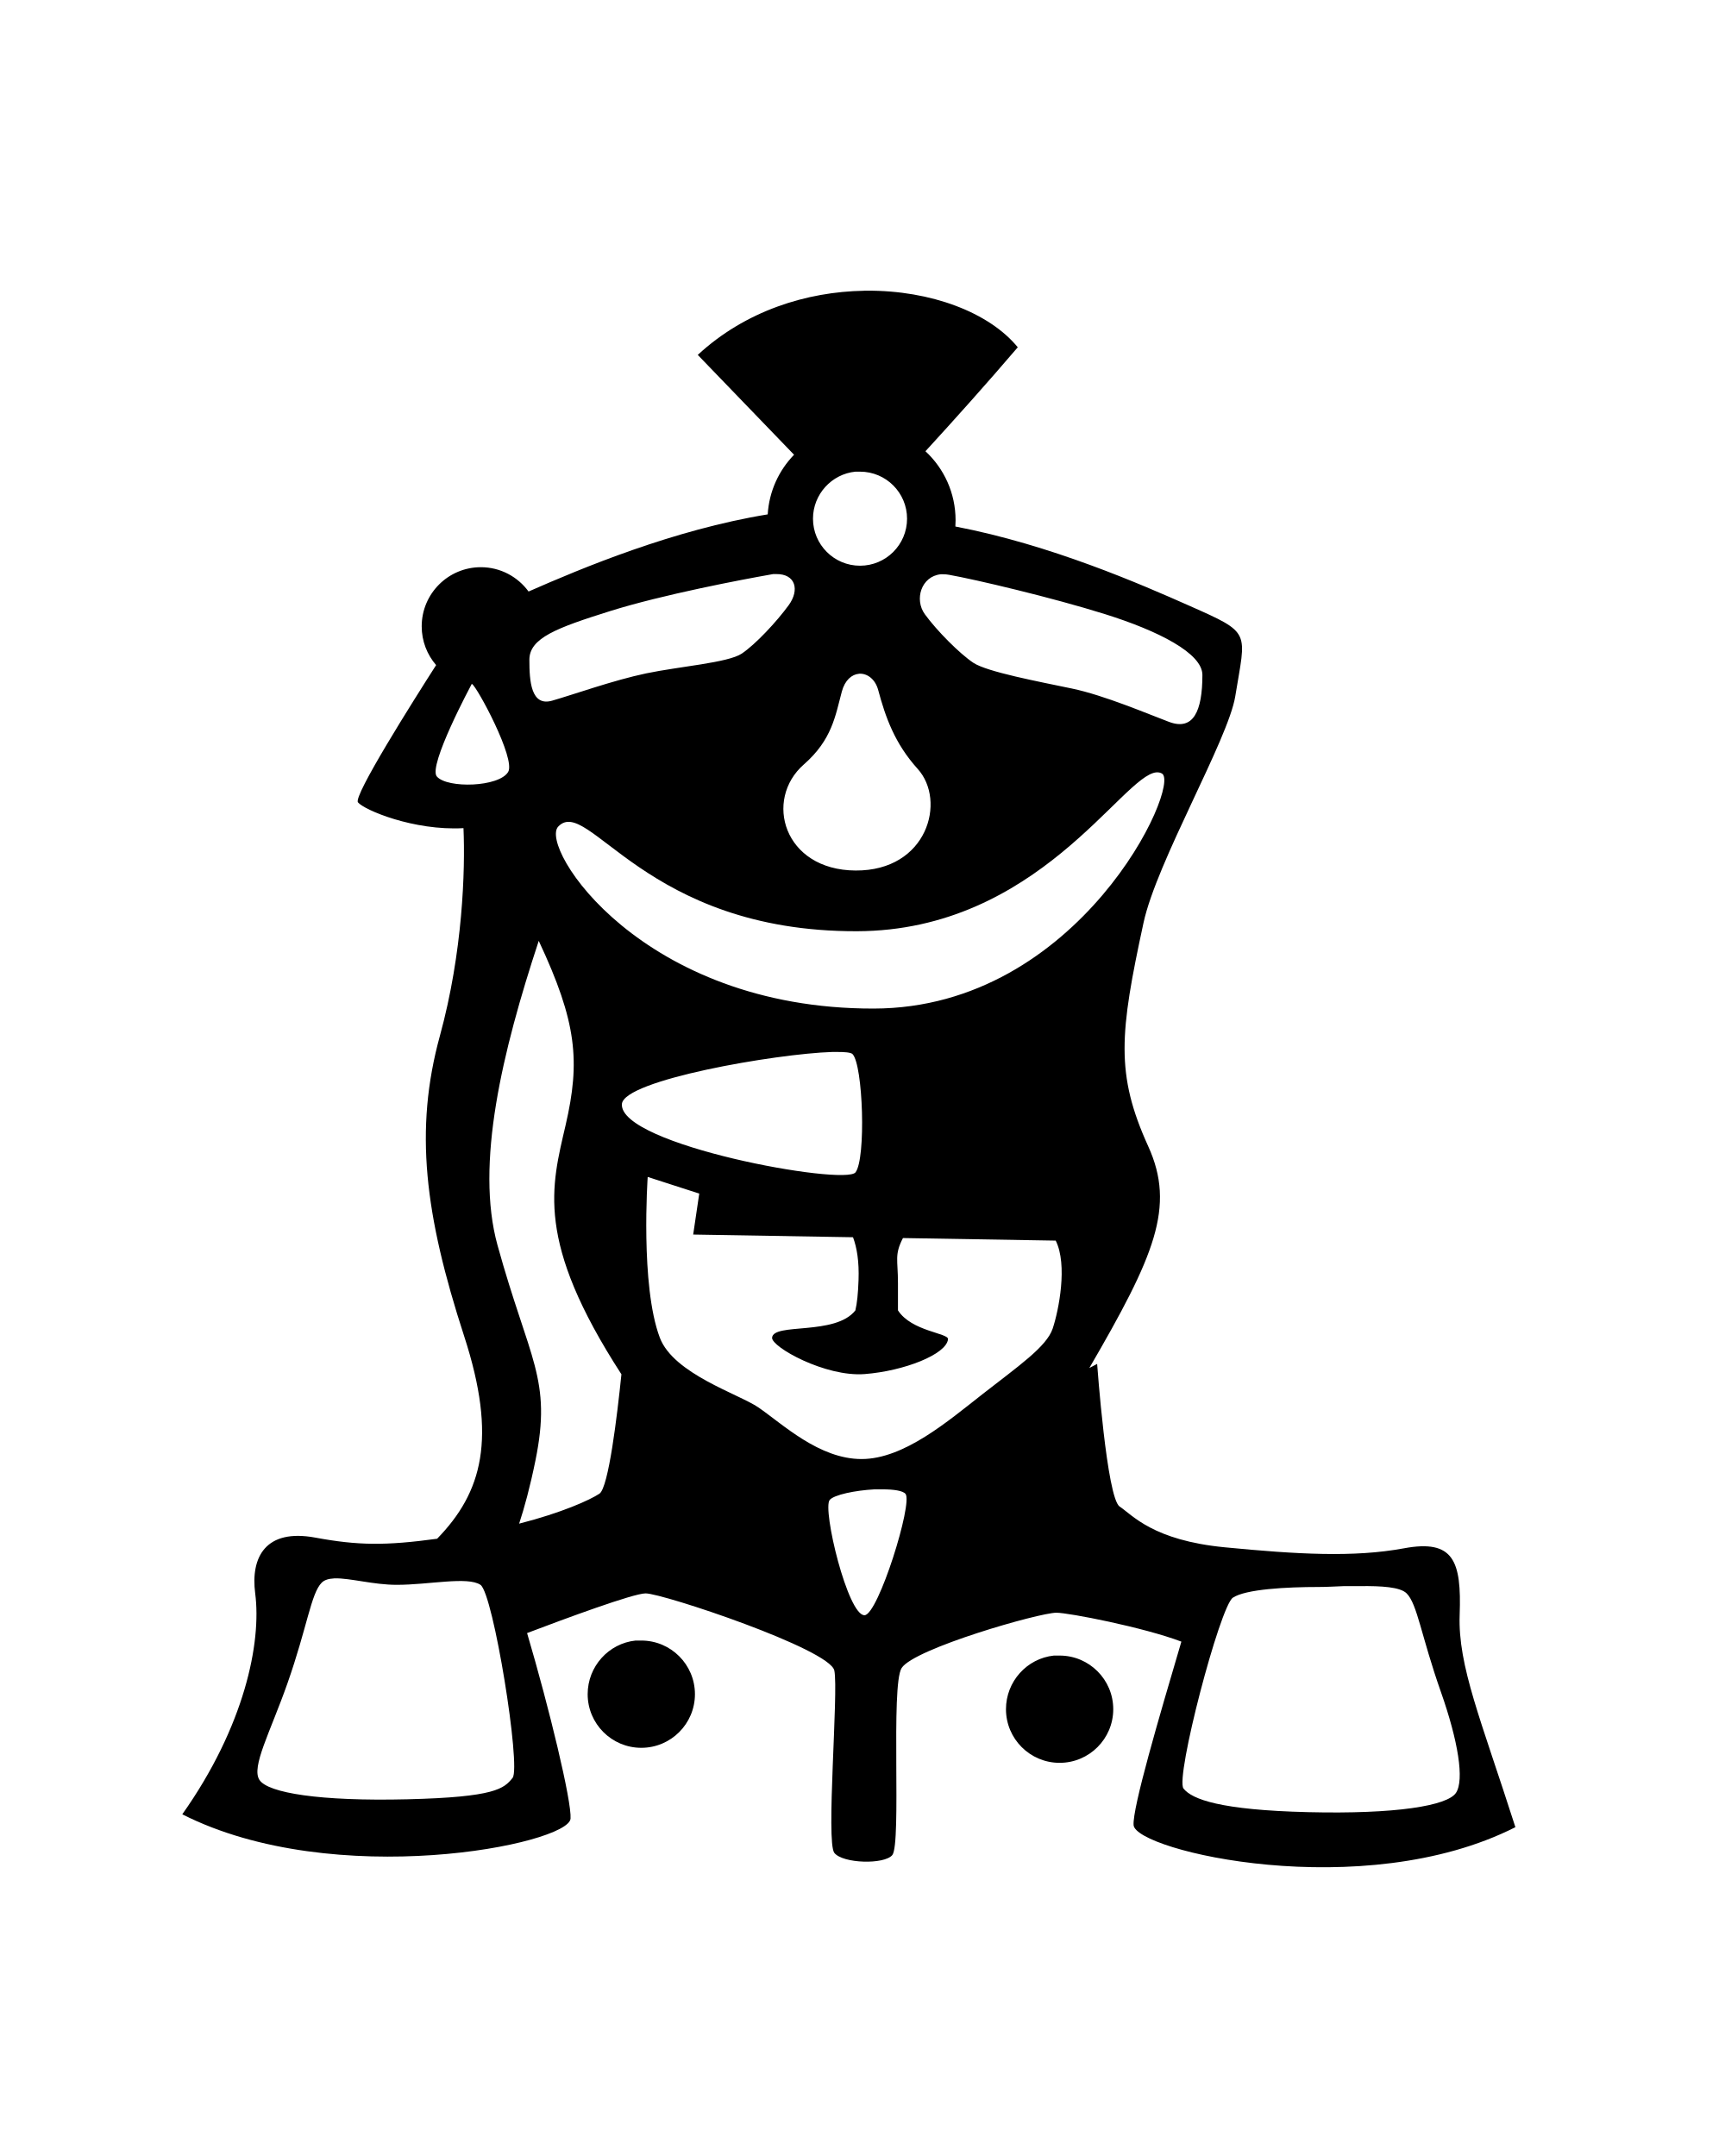
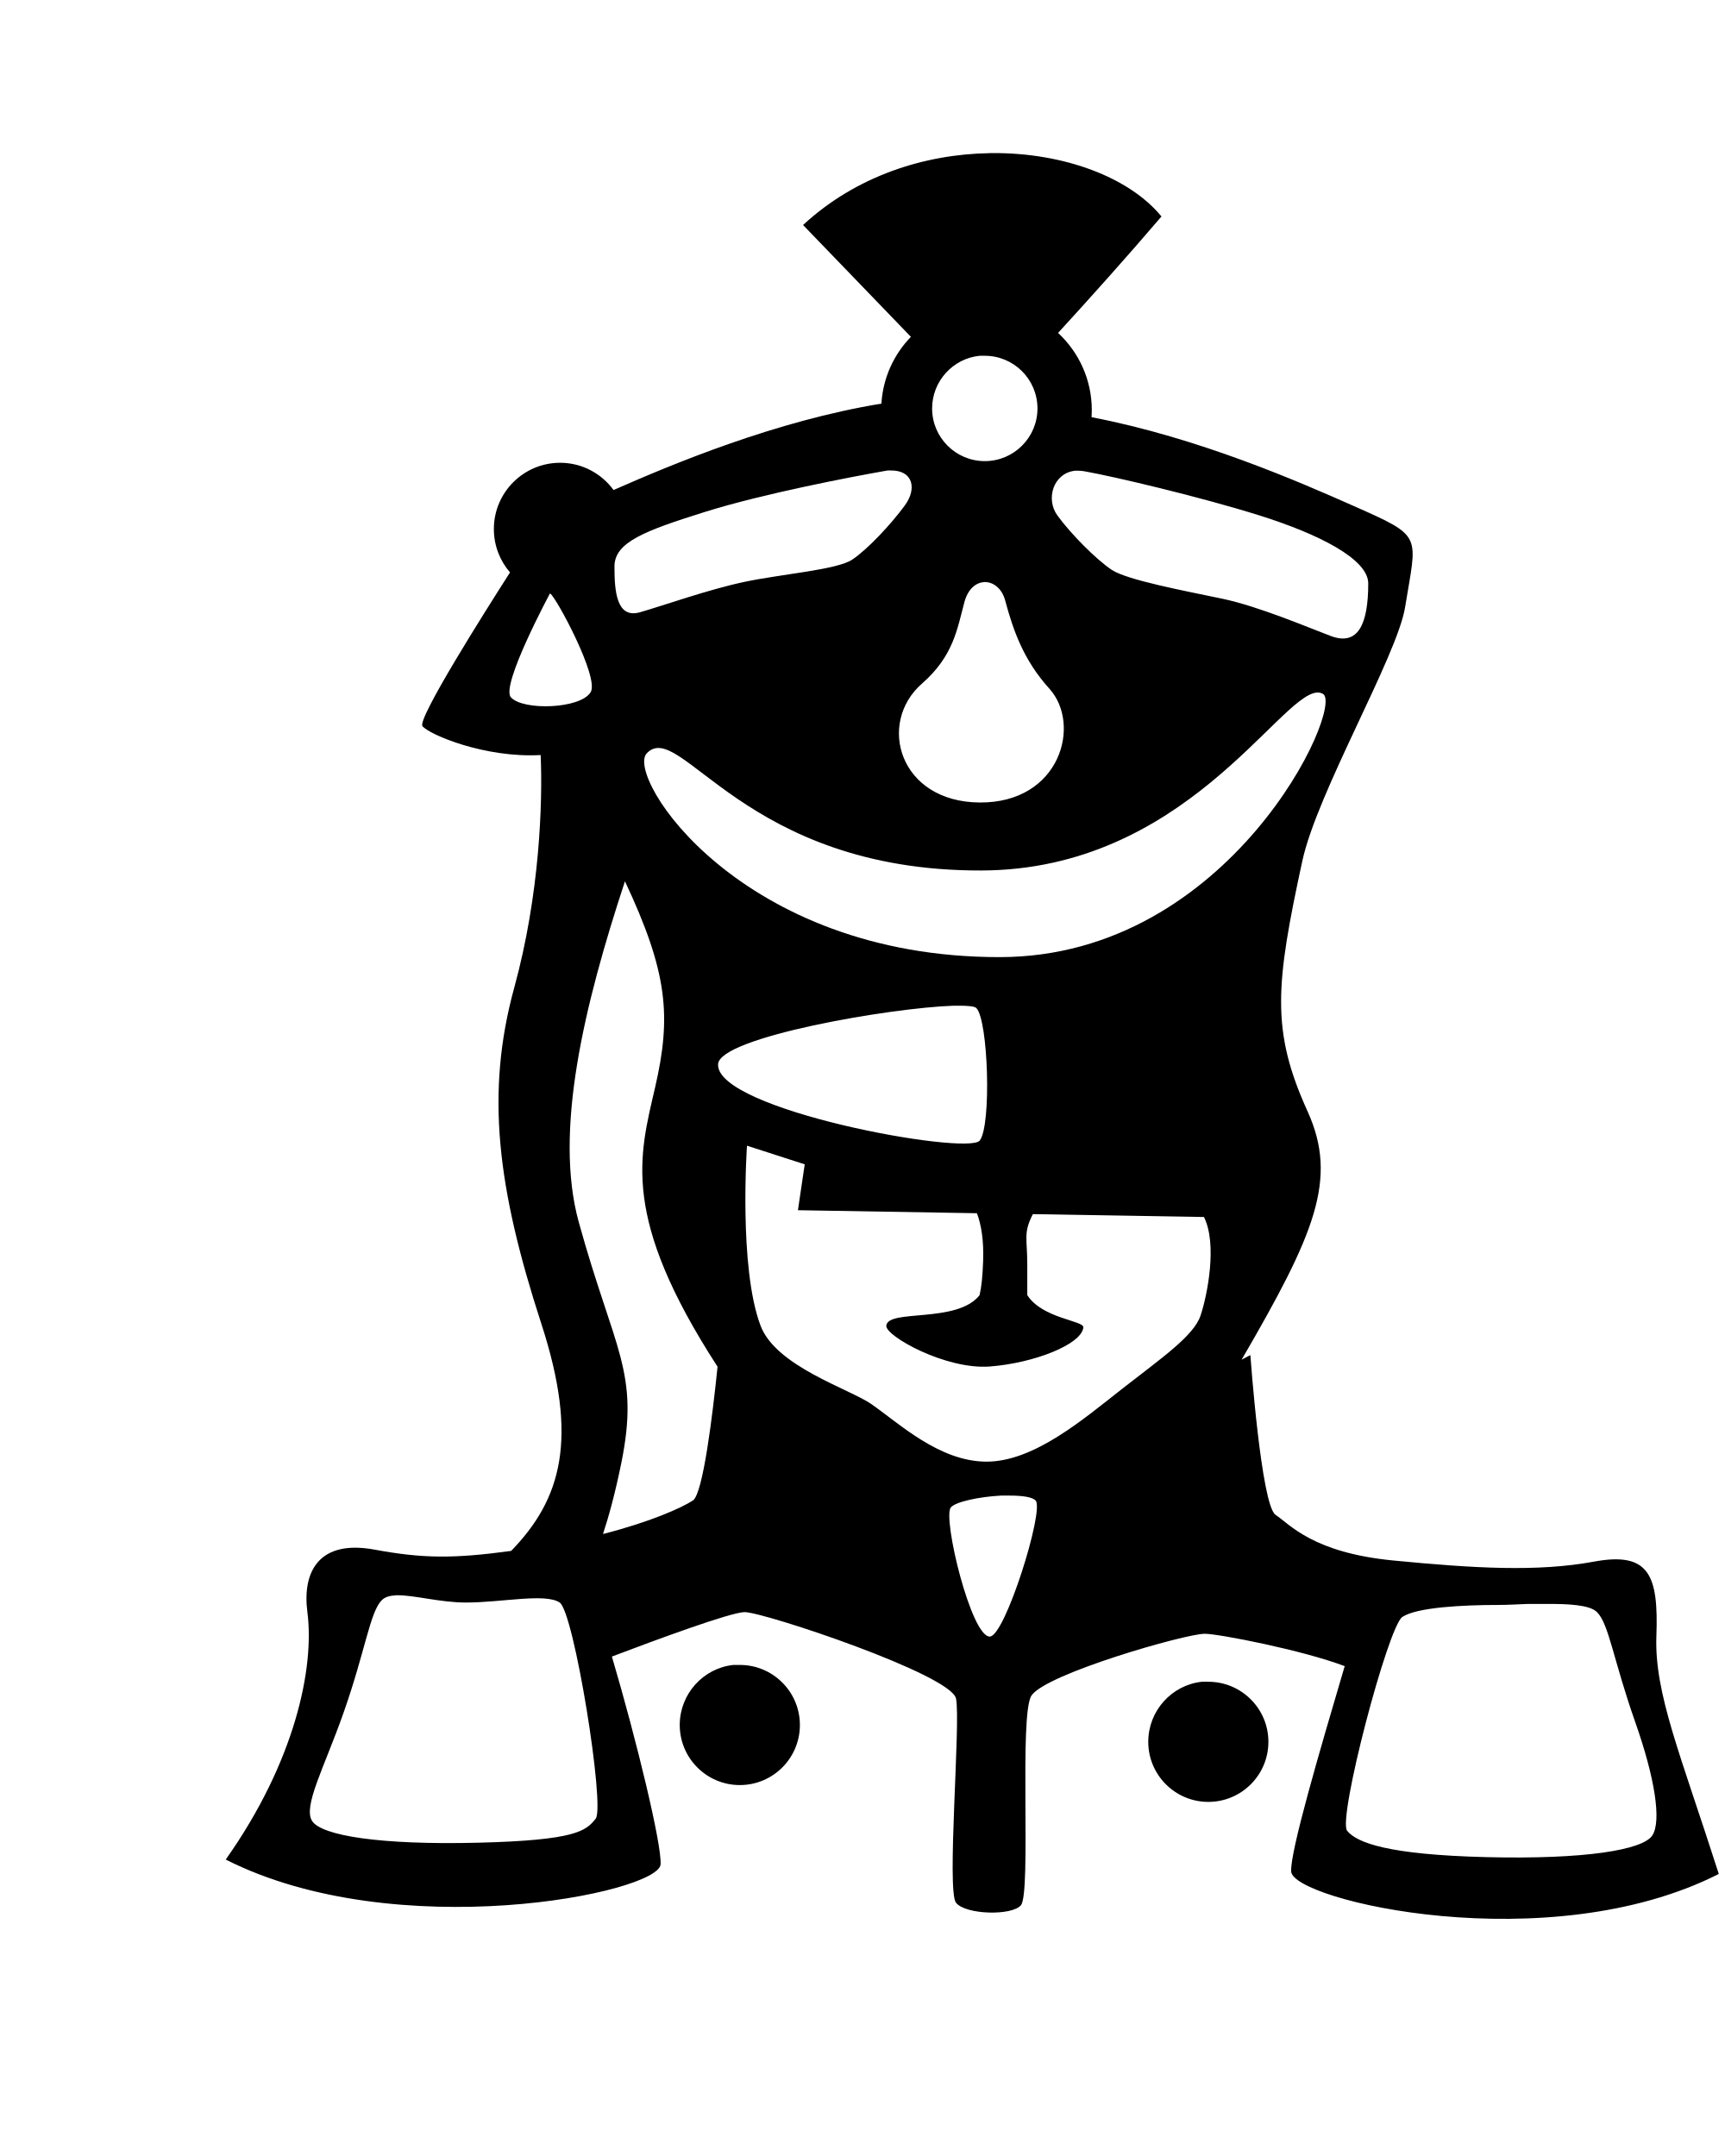
<svg xmlns="http://www.w3.org/2000/svg" viewBox="0 0 800 1000">
-   <g fill="currentColor">
-     <path style="opacity:1;fill:#000000;fill-opacity:1;fill-rule:evenodd;stroke:none;stroke-width:1px;stroke-linecap:butt;stroke-linejoin:miter;stroke-opacity:1" d="M 400.758,134.828 C 400.758,134.835 400.758,134.858 400.758,134.859 C 400.755,134.859 400.73,134.86 400.727,134.859 C 400.72,134.859 400.698,134.859 400.695,134.859 C 374.115,135.306 345.694,144.165 323.602,164.609 L 368.258,210.922 C 361.221,218.171 356.697,227.85 356.039,238.578 C 312.241,245.747 269.901,263.468 245.133,274.359 C 240.141,267.536 232.104,263.078 223.008,263.078 C 207.864,263.078 195.57,275.372 195.57,290.516 C 195.57,297.38 198.089,303.669 202.258,308.484 C 191.783,324.846 163.715,369.275 166.008,372.141 C 168.809,375.642 191.834,385.412 214.945,384.109 C 215.802,403.488 214.637,441.689 204.008,480.453 C 192.049,524.067 196.968,563.458 215.258,619.734 C 230.714,667.291 223.564,692.252 202.727,713.703 C 178.793,716.966 166.021,716.843 146.195,713.172 C 123.171,708.908 116.16,722.248 118.352,739.047 C 121.336,761.928 113.389,800.728 84.539,841.516 C 155.172,877.329 263.748,855.465 264.602,843.516 C 265.17,835.56 254.794,792.513 244.445,757.453 C 261.992,750.792 293.714,739.047 299.414,739.047 C 307.373,739.047 384.956,764.911 386.945,774.859 C 388.935,784.808 382.966,854.448 386.945,859.422 C 390.925,864.396 410.12,864.889 413.82,860.422 C 418.15,855.195 412.978,781.65 418.164,773.641 C 423.993,764.639 481.955,748.016 489.914,748.016 C 495.614,748.016 530.336,754.76 547.883,761.422 C 537.534,796.482 525.158,838.56 525.727,846.516 C 526.58,858.465 632.156,883.298 702.789,847.484 C 686.872,797.743 676.088,772.732 676.945,748.984 C 677.852,723.893 674.126,713.877 651.102,718.141 C 627.82,722.452 601.585,720.925 568.008,717.672 C 534.68,714.443 525.227,702.745 519.258,698.766 C 513.289,694.786 508.82,632.609 508.82,632.609 C 508.82,632.609 505.439,634.387 505.195,634.516 C 535.383,582.573 545.285,559.799 532.508,531.672 C 517.246,498.076 519.269,479.151 530.32,428.047 C 536.478,399.571 569.645,342.99 572.883,322.922 C 577.783,292.557 580.743,293.886 551.57,280.953 C 529.221,271.045 487.396,252.704 443.07,244.203 C 443.134,243.237 443.164,242.279 443.164,241.297 C 443.164,228.664 437.788,217.264 429.195,209.297 C 442.271,195.046 457.721,177.797 472.008,161.078 C 458.765,144.892 431.679,134.66 402.102,134.828 C 401.867,134.829 401.648,134.822 401.414,134.828 C 401.37,134.829 401.305,134.828 401.258,134.828 C 401.254,134.828 401.232,134.828 401.227,134.828 C 401.221,134.828 401.201,134.828 401.195,134.828 C 401.175,134.828 401.153,134.828 401.133,134.828 C 401.126,134.828 401.104,134.828 401.102,134.828 C 401.098,134.828 401.074,134.828 401.07,134.828 C 401.059,134.828 401.02,134.828 401.008,134.828 C 401.005,134.828 400.979,134.828 400.977,134.828 C 400.974,134.828 400.948,134.828 400.945,134.828 C 400.939,134.828 400.917,134.828 400.914,134.828 C 400.911,134.828 400.885,134.828 400.883,134.828 C 400.872,134.828 400.831,134.828 400.82,134.828 C 400.818,134.828 400.792,134.828 400.789,134.828 C 400.787,134.828 400.765,134.828 400.758,134.828 z M 396.727,218.766 C 396.77,218.761 396.808,218.77 396.852,218.766 C 396.857,218.765 396.878,218.766 396.883,218.766 C 396.904,218.766 396.925,218.765 396.945,218.766 C 396.951,218.765 396.971,218.766 396.977,218.766 C 396.979,218.765 397.001,218.766 397.008,218.766 C 397.029,218.766 397.05,218.765 397.07,218.766 C 397.077,218.766 397.099,218.766 397.102,218.766 C 397.104,218.765 397.126,218.766 397.133,218.766 C 397.154,218.766 397.175,218.765 397.195,218.766 C 397.202,218.766 397.224,218.766 397.227,218.766 C 397.229,218.765 397.251,218.766 397.258,218.766 C 397.278,218.766 397.3,218.765 397.32,218.766 C 397.327,218.766 397.349,218.766 397.352,218.766 C 397.354,218.765 397.376,218.766 397.383,218.766 C 397.403,218.766 397.425,218.765 397.445,218.766 C 397.452,218.766 397.474,218.766 397.477,218.766 C 397.479,218.765 397.501,218.766 397.508,218.766 C 397.528,218.766 397.55,218.765 397.57,218.766 C 397.576,218.766 397.596,218.766 397.602,218.766 C 397.692,218.761 397.792,218.77 397.883,218.766 C 398.02,218.76 398.151,218.769 398.289,218.766 C 398.476,218.761 398.663,218.766 398.852,218.766 C 410.889,218.766 420.664,228.541 420.664,240.578 C 420.664,252.616 410.889,262.391 398.852,262.391 C 386.814,262.391 377.039,252.616 377.039,240.578 C 377.039,229.273 385.705,219.86 396.727,218.766 z M 358.57,266.266 C 358.611,266.261 358.655,266.27 358.695,266.266 C 358.701,266.265 358.721,266.266 358.727,266.266 C 358.747,266.266 358.768,266.265 358.789,266.266 C 358.794,266.265 358.815,266.266 358.82,266.266 C 358.823,266.265 358.845,266.266 358.852,266.266 C 358.872,266.266 358.893,266.265 358.914,266.266 C 358.921,266.266 358.942,266.266 358.945,266.266 C 358.952,266.266 358.973,266.266 358.977,266.266 C 359.003,266.266 359.044,266.265 359.07,266.266 C 359.073,266.266 359.095,266.266 359.102,266.266 C 359.108,266.266 359.13,266.266 359.133,266.266 C 359.159,266.266 359.2,266.265 359.227,266.266 C 359.23,266.266 359.252,266.266 359.258,266.266 C 359.261,266.265 359.283,266.266 359.289,266.266 C 359.315,266.266 359.357,266.265 359.383,266.266 C 359.389,266.266 359.407,266.266 359.414,266.266 C 359.573,266.258 359.728,266.268 359.883,266.266 C 369.068,266.124 370.867,273.69 365.789,280.672 C 360.161,288.41 350.308,298.951 343.977,303.172 C 337.646,307.393 314.944,309.13 299.664,312.328 C 284.54,315.494 265.919,322.171 256.07,324.984 C 246.222,327.798 245.508,315.864 245.508,306.016 C 245.508,295.944 258.168,291.222 282.789,283.484 C 307.41,275.746 344.705,268.72 356.664,266.609 C 357.333,266.491 357.965,266.34 358.57,266.266 z M 436.289,266.359 C 436.325,266.356 436.347,266.363 436.383,266.359 C 436.387,266.359 436.41,266.359 436.414,266.359 C 436.425,266.36 436.464,266.36 436.477,266.359 C 436.481,266.359 436.504,266.359 436.508,266.359 C 436.519,266.36 436.558,266.36 436.57,266.359 C 436.598,266.357 436.637,266.359 436.664,266.359 C 436.7,266.361 436.752,266.362 436.789,266.359 C 436.864,266.355 436.932,266.363 437.008,266.359 C 437.161,266.353 437.32,266.36 437.477,266.359 C 438.323,266.353 439.23,266.445 440.164,266.609 C 452.123,268.72 487.981,277.153 512.602,284.891 C 537.222,292.629 557.633,302.975 557.633,313.047 C 557.633,329.93 553.419,339.049 542.164,334.828 C 532.574,331.232 512.257,322.525 497.133,319.359 C 481.853,316.161 457.745,311.643 451.414,307.422 C 445.083,303.201 434.542,292.629 428.914,284.891 C 423.945,278.059 427.229,267.314 436.289,266.359 z M 398.445,312.484 C 398.448,312.484 398.473,312.484 398.477,312.484 C 398.483,312.484 398.505,312.484 398.508,312.484 C 398.523,312.485 398.554,312.484 398.57,312.484 C 398.576,312.484 398.596,312.485 398.602,312.484 C 402.248,312.312 405.937,315.031 407.289,320.078 C 410.611,332.477 414.902,344.814 425.602,356.641 C 438.967,371.413 430.157,403.98 396.758,403.766 C 363.356,403.551 354.159,370.875 372.82,354.547 C 385.882,343.119 387.411,331.972 390.414,320.766 C 391.845,315.426 395.059,312.797 398.352,312.516 C 398.354,312.515 398.376,312.515 398.383,312.516 C 398.386,312.516 398.411,312.515 398.414,312.516 C 398.417,312.513 398.443,312.488 398.445,312.484 z M 218.758,317.234 C 218.765,317.234 218.787,317.234 218.789,317.234 C 218.792,317.235 218.818,317.234 218.82,317.234 C 218.824,317.234 218.849,317.234 218.852,317.234 C 218.863,317.24 218.904,317.26 218.914,317.266 C 221.199,318.449 239.288,352.006 235.664,358.047 C 231.443,365.081 207.526,365.799 202.602,360.172 C 198.331,355.291 218.758,317.266 218.758,317.266 C 218.758,317.264 218.758,317.241 218.758,317.234 z M 536.32,358.234 C 536.327,358.234 536.348,358.235 536.352,358.234 C 536.391,358.234 536.441,358.234 536.477,358.234 C 536.48,358.234 536.502,358.234 536.508,358.234 C 537.352,358.194 538.137,358.373 538.852,358.766 C 548.015,363.805 500.86,467.653 405.195,467.797 C 297.464,467.959 249.869,392.883 258.883,383.391 C 272.823,368.711 298.922,432.191 397.445,431.922 C 481.293,431.693 520.414,359.552 536.32,358.234 z M 249.852,436.391 C 267.601,474.218 269.147,492.257 262.32,521.828 C 255.762,550.236 248.049,575.462 288.195,637.422 C 286.216,656.778 282.216,689.991 278.008,692.797 C 273.645,695.706 260.519,701.663 240.758,706.703 C 243.16,699.431 245.786,689.864 248.32,677.422 C 256.058,639.436 245.499,631.009 230.727,577.547 C 220.342,539.963 232.921,487.78 249.852,436.391 z M 385.977,487.922 C 386.079,487.919 386.188,487.925 386.289,487.922 C 386.493,487.916 386.685,487.926 386.883,487.922 C 387.183,487.915 387.471,487.925 387.758,487.922 C 391.767,487.876 394.477,488.163 395.289,488.828 C 395.295,488.834 395.314,488.854 395.32,488.859 C 395.326,488.865 395.346,488.885 395.352,488.891 C 400.276,493.815 401.682,537.435 396.758,543.766 C 391.834,550.097 287.21,531.08 288.414,512.109 C 289.122,500.948 359.859,488.746 385.977,487.922 z M 300.383,545.891 L 324.289,553.609 L 321.477,572.609 L 395.602,573.859 C 397.425,578.741 398.469,585.163 398.164,593.703 C 397.939,600.012 397.496,604.383 396.695,607.766 C 396.693,607.775 396.698,607.787 396.695,607.797 C 387.384,619.637 358.66,613.382 358.07,620.453 C 357.715,624.717 382.687,638.735 400.977,637.328 C 419.266,635.921 438.961,628.175 439.664,621.141 C 439.948,618.302 422.692,617.529 416.445,607.766 C 416.445,602.567 416.445,601.584 416.445,595.109 C 416.445,584.274 414.722,582.073 418.758,574.234 L 489.602,575.422 C 495.229,586.677 491.009,607.793 488.195,616.234 C 485.382,624.676 472.031,633.822 455.852,646.484 C 439.672,659.146 419.267,676.734 399.57,676.734 C 379.874,676.734 362.982,660.535 351.727,652.797 C 342.709,646.597 312.365,637.267 306.008,620.453 C 296.863,596.266 300.383,545.891 300.383,545.891 z M 405.508,690.797 C 405.577,690.793 405.657,690.8 405.727,690.797 C 405.797,690.793 405.875,690.8 405.945,690.797 C 406.016,690.793 406.094,690.8 406.164,690.797 C 406.235,690.794 406.312,690.8 406.383,690.797 C 406.454,690.794 406.53,690.8 406.602,690.797 C 406.673,690.794 406.749,690.799 406.82,690.797 C 406.892,690.794 406.967,690.799 407.039,690.797 C 407.185,690.792 407.332,690.801 407.477,690.797 C 407.699,690.791 407.913,690.801 408.133,690.797 C 408.515,690.79 408.884,690.798 409.258,690.797 C 414.441,690.786 418.709,691.407 419.945,692.891 C 423.463,697.111 407.291,748.886 400.977,749.172 C 393.219,749.523 381.272,699.924 384.789,695.703 C 386.783,693.31 396.659,691.268 405.508,690.797 z M 154.914,732.078 C 154.921,732.078 154.944,732.078 154.945,732.078 C 154.948,732.078 154.973,732.078 154.977,732.078 C 154.987,732.078 155.028,732.078 155.039,732.078 C 155.042,732.078 155.068,732.078 155.07,732.078 C 155.076,732.078 155.096,732.078 155.102,732.078 C 155.185,732.072 155.267,732.08 155.352,732.078 C 162.379,731.911 173.192,735.078 184.008,735.078 C 198.93,735.078 216.851,731.099 222.82,735.078 C 228.789,739.057 241.706,819.635 237.727,824.609 C 233.747,829.584 229.765,833.552 188.977,834.547 C 148.189,835.542 124.331,831.578 120.352,825.609 C 116.372,819.64 125.326,803.447 133.289,780.828 C 142.487,754.7 144.221,739.052 149.195,734.078 C 150.478,732.796 152.417,732.227 154.852,732.109 C 154.855,732.109 154.88,732.109 154.883,732.109 C 154.886,732.11 154.911,732.109 154.914,732.109 C 154.914,732.108 154.914,732.085 154.914,732.078 z M 623.414,735.672 C 623.546,735.667 623.688,735.677 623.82,735.672 C 623.957,735.667 624.09,735.676 624.227,735.672 C 624.367,735.667 624.492,735.676 624.633,735.672 C 624.778,735.667 624.925,735.676 625.07,735.672 C 625.22,735.667 625.358,735.676 625.508,735.672 C 625.662,735.667 625.822,735.676 625.977,735.672 C 626.136,735.667 626.286,735.676 626.445,735.672 C 626.61,735.668 626.781,735.676 626.945,735.672 C 627.115,735.668 627.276,735.676 627.445,735.672 C 627.62,735.668 627.802,735.676 627.977,735.672 C 628.157,735.668 628.328,735.675 628.508,735.672 C 628.693,735.668 628.885,735.675 629.07,735.672 C 629.261,735.669 629.442,735.675 629.633,735.672 C 630.039,735.666 630.448,735.676 630.852,735.672 C 640.6,735.573 649.359,736.055 652.352,739.047 C 657.326,744.021 659.06,758.669 668.258,784.797 C 676.221,807.416 679.206,825.609 675.227,831.578 C 671.247,837.547 647.39,841.51 606.602,840.516 C 565.814,839.521 552.862,834.552 548.883,829.578 C 544.904,824.604 565.789,745.026 571.758,741.047 C 577.727,737.068 596.648,736.078 611.57,736.078 C 615.259,736.078 619.324,735.823 623.414,735.672 z M 294.758,760.922 C 282.259,762.239 272.539,772.954 272.539,785.797 C 272.539,799.526 283.685,810.672 297.414,810.672 C 311.143,810.672 322.289,799.526 322.289,785.797 C 322.289,772.068 311.143,760.922 297.414,760.922 C 297.36,760.922 297.311,760.922 297.258,760.922 C 297.044,760.923 296.845,760.915 296.633,760.922 C 296.528,760.925 296.424,760.917 296.32,760.922 C 296.217,760.926 296.111,760.916 296.008,760.922 C 296.002,760.922 295.98,760.922 295.977,760.922 C 295.95,760.922 295.909,760.922 295.883,760.922 C 295.88,760.922 295.858,760.922 295.852,760.922 C 295.845,760.922 295.824,760.922 295.82,760.922 C 295.794,760.922 295.753,760.922 295.727,760.922 C 295.723,760.922 295.702,760.922 295.695,760.922 C 295.689,760.922 295.667,760.922 295.664,760.922 C 295.638,760.922 295.596,760.922 295.57,760.922 C 295.567,760.922 295.545,760.922 295.539,760.922 C 295.533,760.922 295.511,760.922 295.508,760.922 C 295.482,760.922 295.44,760.922 295.414,760.922 C 295.411,760.922 295.389,760.922 295.383,760.922 C 295.377,760.922 295.355,760.922 295.352,760.922 C 295.325,760.922 295.284,760.922 295.258,760.922 C 295.255,760.922 295.233,760.922 295.227,760.922 C 295.22,760.922 295.199,760.922 295.195,760.922 C 295.169,760.922 295.128,760.922 295.102,760.922 C 295.098,760.922 295.077,760.922 295.07,760.922 C 295.064,760.922 295.042,760.922 295.039,760.922 C 295.013,760.922 294.972,760.922 294.945,760.922 C 294.942,760.922 294.92,760.922 294.914,760.922 C 294.908,760.922 294.889,760.922 294.883,760.922 C 294.857,760.922 294.815,760.922 294.789,760.922 C 294.783,760.922 294.764,760.921 294.758,760.922 z M 488.758,767.891 C 476.259,769.207 466.539,779.922 466.539,792.766 C 466.539,806.494 477.685,817.641 491.414,817.641 C 505.143,817.641 516.289,806.494 516.289,792.766 C 516.289,779.037 505.143,767.891 491.414,767.891 C 491.253,767.891 491.105,767.888 490.945,767.891 C 490.787,767.894 490.634,767.885 490.477,767.891 C 490.373,767.895 490.268,767.885 490.164,767.891 C 490.158,767.891 490.139,767.891 490.133,767.891 C 490.107,767.89 490.065,767.891 490.039,767.891 C 490.036,767.891 490.014,767.891 490.008,767.891 C 490.002,767.891 489.98,767.891 489.977,767.891 C 489.95,767.89 489.909,767.891 489.883,767.891 C 489.88,767.891 489.858,767.891 489.852,767.891 C 489.845,767.891 489.824,767.891 489.82,767.891 C 489.794,767.89 489.753,767.891 489.727,767.891 C 489.723,767.891 489.702,767.891 489.695,767.891 C 489.689,767.891 489.667,767.891 489.664,767.891 C 489.638,767.89 489.596,767.891 489.57,767.891 C 489.567,767.891 489.545,767.891 489.539,767.891 C 489.533,767.891 489.511,767.891 489.508,767.891 C 489.482,767.89 489.44,767.891 489.414,767.891 C 489.411,767.891 489.389,767.891 489.383,767.891 C 489.377,767.891 489.355,767.891 489.352,767.891 C 489.325,767.89 489.284,767.891 489.258,767.891 C 489.255,767.891 489.233,767.891 489.227,767.891 C 489.22,767.891 489.199,767.891 489.195,767.891 C 489.169,767.89 489.128,767.891 489.102,767.891 C 489.098,767.891 489.077,767.891 489.07,767.891 C 489.064,767.891 489.042,767.891 489.039,767.891 C 489.013,767.89 488.972,767.891 488.945,767.891 C 488.942,767.891 488.92,767.891 488.914,767.891 C 488.908,767.891 488.889,767.89 488.883,767.891 C 488.857,767.89 488.815,767.891 488.789,767.891 C 488.783,767.891 488.764,767.89 488.758,767.891 z " id="path2184" />
+   <g transform="translate(10, -80) scale(1.12)" fill="currentColor">
+     <path d="M 400.758,134.828 C 400.758,134.835 400.758,134.858 400.758,134.859 C 400.755,134.859 400.73,134.86 400.727,134.859 C 400.72,134.859 400.698,134.859 400.695,134.859 C 374.115,135.306 345.694,144.165 323.602,164.609 L 368.258,210.922 C 361.221,218.171 356.697,227.85 356.039,238.578 C 312.241,245.747 269.901,263.468 245.133,274.359 C 240.141,267.536 232.104,263.078 223.008,263.078 C 207.864,263.078 195.57,275.372 195.57,290.516 C 195.57,297.38 198.089,303.669 202.258,308.484 C 191.783,324.846 163.715,369.275 166.008,372.141 C 168.809,375.642 191.834,385.412 214.945,384.109 C 215.802,403.488 214.637,441.689 204.008,480.453 C 192.049,524.067 196.968,563.458 215.258,619.734 C 230.714,667.291 223.564,692.252 202.727,713.703 C 178.793,716.966 166.021,716.843 146.195,713.172 C 123.171,708.908 116.16,722.248 118.352,739.047 C 121.336,761.928 113.389,800.728 84.539,841.516 C 155.172,877.329 263.748,855.465 264.602,843.516 C 265.17,835.56 254.794,792.513 244.445,757.453 C 261.992,750.792 293.714,739.047 299.414,739.047 C 307.373,739.047 384.956,764.911 386.945,774.859 C 388.935,784.808 382.966,854.448 386.945,859.422 C 390.925,864.396 410.12,864.889 413.82,860.422 C 418.15,855.195 412.978,781.65 418.164,773.641 C 423.993,764.639 481.955,748.016 489.914,748.016 C 495.614,748.016 530.336,754.76 547.883,761.422 C 537.534,796.482 525.158,838.56 525.727,846.516 C 526.58,858.465 632.156,883.298 702.789,847.484 C 686.872,797.743 676.088,772.732 676.945,748.984 C 677.852,723.893 674.126,713.877 651.102,718.141 C 627.82,722.452 601.585,720.925 568.008,717.672 C 534.68,714.443 525.227,702.745 519.258,698.766 C 513.289,694.786 508.82,632.609 508.82,632.609 C 508.82,632.609 505.439,634.387 505.195,634.516 C 535.383,582.573 545.285,559.799 532.508,531.672 C 517.246,498.076 519.269,479.151 530.32,428.047 C 536.478,399.571 569.645,342.99 572.883,322.922 C 577.783,292.557 580.743,293.886 551.57,280.953 C 529.221,271.045 487.396,252.704 443.07,244.203 C 443.134,243.237 443.164,242.279 443.164,241.297 C 443.164,228.664 437.788,217.264 429.195,209.297 C 442.271,195.046 457.721,177.797 472.008,161.078 C 458.765,144.892 431.679,134.66 402.102,134.828 C 401.867,134.829 401.648,134.822 401.414,134.828 C 401.37,134.829 401.305,134.828 401.258,134.828 C 401.254,134.828 401.232,134.828 401.227,134.828 C 401.221,134.828 401.201,134.828 401.195,134.828 C 401.175,134.828 401.153,134.828 401.133,134.828 C 401.126,134.828 401.104,134.828 401.102,134.828 C 401.098,134.828 401.074,134.828 401.07,134.828 C 401.059,134.828 401.02,134.828 401.008,134.828 C 401.005,134.828 400.979,134.828 400.977,134.828 C 400.974,134.828 400.948,134.828 400.945,134.828 C 400.939,134.828 400.917,134.828 400.914,134.828 C 400.911,134.828 400.885,134.828 400.883,134.828 C 400.872,134.828 400.831,134.828 400.82,134.828 C 400.818,134.828 400.792,134.828 400.789,134.828 C 400.787,134.828 400.765,134.828 400.758,134.828 z M 396.727,218.766 C 396.77,218.761 396.808,218.77 396.852,218.766 C 396.857,218.765 396.878,218.766 396.883,218.766 C 396.904,218.766 396.925,218.765 396.945,218.766 C 396.951,218.765 396.971,218.766 396.977,218.766 C 396.979,218.765 397.001,218.766 397.008,218.766 C 397.029,218.766 397.05,218.765 397.07,218.766 C 397.077,218.766 397.099,218.766 397.102,218.766 C 397.104,218.765 397.126,218.766 397.133,218.766 C 397.154,218.766 397.175,218.765 397.195,218.766 C 397.202,218.766 397.224,218.766 397.227,218.766 C 397.229,218.765 397.251,218.766 397.258,218.766 C 397.278,218.766 397.3,218.765 397.32,218.766 C 397.327,218.766 397.349,218.766 397.352,218.766 C 397.354,218.765 397.376,218.766 397.383,218.766 C 397.403,218.766 397.425,218.765 397.445,218.766 C 397.452,218.766 397.474,218.766 397.477,218.766 C 397.479,218.765 397.501,218.766 397.508,218.766 C 397.528,218.766 397.55,218.765 397.57,218.766 C 397.576,218.766 397.596,218.766 397.602,218.766 C 397.692,218.761 397.792,218.77 397.883,218.766 C 398.02,218.76 398.151,218.769 398.289,218.766 C 398.476,218.761 398.663,218.766 398.852,218.766 C 410.889,218.766 420.664,228.541 420.664,240.578 C 420.664,252.616 410.889,262.391 398.852,262.391 C 386.814,262.391 377.039,252.616 377.039,240.578 C 377.039,229.273 385.705,219.86 396.727,218.766 z M 358.57,266.266 C 358.611,266.261 358.655,266.27 358.695,266.266 C 358.701,266.265 358.721,266.266 358.727,266.266 C 358.747,266.266 358.768,266.265 358.789,266.266 C 358.794,266.265 358.815,266.266 358.82,266.266 C 358.823,266.265 358.845,266.266 358.852,266.266 C 358.872,266.266 358.893,266.265 358.914,266.266 C 358.921,266.266 358.942,266.266 358.945,266.266 C 358.952,266.266 358.973,266.266 358.977,266.266 C 359.003,266.266 359.044,266.265 359.07,266.266 C 359.073,266.266 359.095,266.266 359.102,266.266 C 359.108,266.266 359.13,266.266 359.133,266.266 C 359.159,266.266 359.2,266.265 359.227,266.266 C 359.23,266.266 359.252,266.266 359.258,266.266 C 359.261,266.265 359.283,266.266 359.289,266.266 C 359.315,266.266 359.357,266.265 359.383,266.266 C 359.389,266.266 359.407,266.266 359.414,266.266 C 359.573,266.258 359.728,266.268 359.883,266.266 C 369.068,266.124 370.867,273.69 365.789,280.672 C 360.161,288.41 350.308,298.951 343.977,303.172 C 337.646,307.393 314.944,309.13 299.664,312.328 C 284.54,315.494 265.919,322.171 256.07,324.984 C 246.222,327.798 245.508,315.864 245.508,306.016 C 245.508,295.944 258.168,291.222 282.789,283.484 C 307.41,275.746 344.705,268.72 356.664,266.609 C 357.333,266.491 357.965,266.34 358.57,266.266 z M 436.289,266.359 C 436.325,266.356 436.347,266.363 436.383,266.359 C 436.387,266.359 436.41,266.359 436.414,266.359 C 436.425,266.36 436.464,266.36 436.477,266.359 C 436.481,266.359 436.504,266.359 436.508,266.359 C 436.519,266.36 436.558,266.36 436.57,266.359 C 436.598,266.357 436.637,266.359 436.664,266.359 C 436.7,266.361 436.752,266.362 436.789,266.359 C 436.864,266.355 436.932,266.363 437.008,266.359 C 437.161,266.353 437.32,266.36 437.477,266.359 C 438.323,266.353 439.23,266.445 440.164,266.609 C 452.123,268.72 487.981,277.153 512.602,284.891 C 537.222,292.629 557.633,302.975 557.633,313.047 C 557.633,329.93 553.419,339.049 542.164,334.828 C 532.574,331.232 512.257,322.525 497.133,319.359 C 481.853,316.161 457.745,311.643 451.414,307.422 C 445.083,303.201 434.542,292.629 428.914,284.891 C 423.945,278.059 427.229,267.314 436.289,266.359 z M 398.445,312.484 C 398.448,312.484 398.473,312.484 398.477,312.484 C 398.483,312.484 398.505,312.484 398.508,312.484 C 398.523,312.485 398.554,312.484 398.57,312.484 C 398.576,312.484 398.596,312.485 398.602,312.484 C 402.248,312.312 405.937,315.031 407.289,320.078 C 410.611,332.477 414.902,344.814 425.602,356.641 C 438.967,371.413 430.157,403.98 396.758,403.766 C 363.356,403.551 354.159,370.875 372.82,354.547 C 385.882,343.119 387.411,331.972 390.414,320.766 C 391.845,315.426 395.059,312.797 398.352,312.516 C 398.354,312.515 398.376,312.515 398.383,312.516 C 398.386,312.516 398.411,312.515 398.414,312.516 C 398.417,312.513 398.443,312.488 398.445,312.484 z M 218.758,317.234 C 218.765,317.234 218.787,317.234 218.789,317.234 C 218.792,317.235 218.818,317.234 218.82,317.234 C 218.824,317.234 218.849,317.234 218.852,317.234 C 218.863,317.24 218.904,317.26 218.914,317.266 C 221.199,318.449 239.288,352.006 235.664,358.047 C 231.443,365.081 207.526,365.799 202.602,360.172 C 198.331,355.291 218.758,317.266 218.758,317.266 C 218.758,317.264 218.758,317.241 218.758,317.234 z M 536.32,358.234 C 536.327,358.234 536.348,358.235 536.352,358.234 C 536.391,358.234 536.441,358.234 536.477,358.234 C 536.48,358.234 536.502,358.234 536.508,358.234 C 537.352,358.194 538.137,358.373 538.852,358.766 C 548.015,363.805 500.86,467.653 405.195,467.797 C 297.464,467.959 249.869,392.883 258.883,383.391 C 272.823,368.711 298.922,432.191 397.445,431.922 C 481.293,431.693 520.414,359.552 536.32,358.234 z M 249.852,436.391 C 267.601,474.218 269.147,492.257 262.32,521.828 C 255.762,550.236 248.049,575.462 288.195,637.422 C 286.216,656.778 282.216,689.991 278.008,692.797 C 273.645,695.706 260.519,701.663 240.758,706.703 C 243.16,699.431 245.786,689.864 248.32,677.422 C 256.058,639.436 245.499,631.009 230.727,577.547 C 220.342,539.963 232.921,487.78 249.852,436.391 z M 385.977,487.922 C 386.079,487.919 386.188,487.925 386.289,487.922 C 386.493,487.916 386.685,487.926 386.883,487.922 C 387.183,487.915 387.471,487.925 387.758,487.922 C 391.767,487.876 394.477,488.163 395.289,488.828 C 395.295,488.834 395.314,488.854 395.32,488.859 C 395.326,488.865 395.346,488.885 395.352,488.891 C 400.276,493.815 401.682,537.435 396.758,543.766 C 391.834,550.097 287.21,531.08 288.414,512.109 C 289.122,500.948 359.859,488.746 385.977,487.922 z M 300.383,545.891 L 324.289,553.609 L 321.477,572.609 L 395.602,573.859 C 397.425,578.741 398.469,585.163 398.164,593.703 C 397.939,600.012 397.496,604.383 396.695,607.766 C 396.693,607.775 396.698,607.787 396.695,607.797 C 387.384,619.637 358.66,613.382 358.07,620.453 C 357.715,624.717 382.687,638.735 400.977,637.328 C 419.266,635.921 438.961,628.175 439.664,621.141 C 439.948,618.302 422.692,617.529 416.445,607.766 C 416.445,602.567 416.445,601.584 416.445,595.109 C 416.445,584.274 414.722,582.073 418.758,574.234 L 489.602,575.422 C 495.229,586.677 491.009,607.793 488.195,616.234 C 485.382,624.676 472.031,633.822 455.852,646.484 C 439.672,659.146 419.267,676.734 399.57,676.734 C 379.874,676.734 362.982,660.535 351.727,652.797 C 342.709,646.597 312.365,637.267 306.008,620.453 C 296.863,596.266 300.383,545.891 300.383,545.891 z M 405.508,690.797 C 405.577,690.793 405.657,690.8 405.727,690.797 C 405.797,690.793 405.875,690.8 405.945,690.797 C 406.016,690.793 406.094,690.8 406.164,690.797 C 406.235,690.794 406.312,690.8 406.383,690.797 C 406.454,690.794 406.53,690.8 406.602,690.797 C 406.673,690.794 406.749,690.799 406.82,690.797 C 406.892,690.794 406.967,690.799 407.039,690.797 C 407.185,690.792 407.332,690.801 407.477,690.797 C 407.699,690.791 407.913,690.801 408.133,690.797 C 408.515,690.79 408.884,690.798 409.258,690.797 C 414.441,690.786 418.709,691.407 419.945,692.891 C 423.463,697.111 407.291,748.886 400.977,749.172 C 393.219,749.523 381.272,699.924 384.789,695.703 C 386.783,693.31 396.659,691.268 405.508,690.797 z M 154.914,732.078 C 154.921,732.078 154.944,732.078 154.945,732.078 C 154.948,732.078 154.973,732.078 154.977,732.078 C 154.987,732.078 155.028,732.078 155.039,732.078 C 155.042,732.078 155.068,732.078 155.07,732.078 C 155.076,732.078 155.096,732.078 155.102,732.078 C 155.185,732.072 155.267,732.08 155.352,732.078 C 162.379,731.911 173.192,735.078 184.008,735.078 C 198.93,735.078 216.851,731.099 222.82,735.078 C 228.789,739.057 241.706,819.635 237.727,824.609 C 233.747,829.584 229.765,833.552 188.977,834.547 C 148.189,835.542 124.331,831.578 120.352,825.609 C 116.372,819.64 125.326,803.447 133.289,780.828 C 142.487,754.7 144.221,739.052 149.195,734.078 C 150.478,732.796 152.417,732.227 154.852,732.109 C 154.855,732.109 154.88,732.109 154.883,732.109 C 154.886,732.11 154.911,732.109 154.914,732.109 C 154.914,732.108 154.914,732.085 154.914,732.078 z M 623.414,735.672 C 623.546,735.667 623.688,735.677 623.82,735.672 C 623.957,735.667 624.09,735.676 624.227,735.672 C 624.367,735.667 624.492,735.676 624.633,735.672 C 624.778,735.667 624.925,735.676 625.07,735.672 C 625.22,735.667 625.358,735.676 625.508,735.672 C 625.662,735.667 625.822,735.676 625.977,735.672 C 626.136,735.667 626.286,735.676 626.445,735.672 C 626.61,735.668 626.781,735.676 626.945,735.672 C 627.115,735.668 627.276,735.676 627.445,735.672 C 627.62,735.668 627.802,735.676 627.977,735.672 C 628.157,735.668 628.328,735.675 628.508,735.672 C 628.693,735.668 628.885,735.675 629.07,735.672 C 629.261,735.669 629.442,735.675 629.633,735.672 C 630.039,735.666 630.448,735.676 630.852,735.672 C 640.6,735.573 649.359,736.055 652.352,739.047 C 657.326,744.021 659.06,758.669 668.258,784.797 C 676.221,807.416 679.206,825.609 675.227,831.578 C 671.247,837.547 647.39,841.51 606.602,840.516 C 565.814,839.521 552.862,834.552 548.883,829.578 C 544.904,824.604 565.789,745.026 571.758,741.047 C 577.727,737.068 596.648,736.078 611.57,736.078 C 615.259,736.078 619.324,735.823 623.414,735.672 z M 294.758,760.922 C 282.259,762.239 272.539,772.954 272.539,785.797 C 272.539,799.526 283.685,810.672 297.414,810.672 C 311.143,810.672 322.289,799.526 322.289,785.797 C 322.289,772.068 311.143,760.922 297.414,760.922 C 297.36,760.922 297.311,760.922 297.258,760.922 C 297.044,760.923 296.845,760.915 296.633,760.922 C 296.528,760.925 296.424,760.917 296.32,760.922 C 296.217,760.926 296.111,760.916 296.008,760.922 C 296.002,760.922 295.98,760.922 295.977,760.922 C 295.95,760.922 295.909,760.922 295.883,760.922 C 295.88,760.922 295.858,760.922 295.852,760.922 C 295.845,760.922 295.824,760.922 295.82,760.922 C 295.794,760.922 295.753,760.922 295.727,760.922 C 295.723,760.922 295.702,760.922 295.695,760.922 C 295.689,760.922 295.667,760.922 295.664,760.922 C 295.638,760.922 295.596,760.922 295.57,760.922 C 295.567,760.922 295.545,760.922 295.539,760.922 C 295.533,760.922 295.511,760.922 295.508,760.922 C 295.482,760.922 295.44,760.922 295.414,760.922 C 295.411,760.922 295.389,760.922 295.383,760.922 C 295.377,760.922 295.355,760.922 295.352,760.922 C 295.325,760.922 295.284,760.922 295.258,760.922 C 295.255,760.922 295.233,760.922 295.227,760.922 C 295.22,760.922 295.199,760.922 295.195,760.922 C 295.169,760.922 295.128,760.922 295.102,760.922 C 295.098,760.922 295.077,760.922 295.07,760.922 C 295.064,760.922 295.042,760.922 295.039,760.922 C 295.013,760.922 294.972,760.922 294.945,760.922 C 294.942,760.922 294.92,760.922 294.914,760.922 C 294.908,760.922 294.889,760.922 294.883,760.922 C 294.857,760.922 294.815,760.922 294.789,760.922 C 294.783,760.922 294.764,760.921 294.758,760.922 z M 488.758,767.891 C 476.259,769.207 466.539,779.922 466.539,792.766 C 466.539,806.494 477.685,817.641 491.414,817.641 C 505.143,817.641 516.289,806.494 516.289,792.766 C 516.289,779.037 505.143,767.891 491.414,767.891 C 491.253,767.891 491.105,767.888 490.945,767.891 C 490.787,767.894 490.634,767.885 490.477,767.891 C 490.373,767.895 490.268,767.885 490.164,767.891 C 490.158,767.891 490.139,767.891 490.133,767.891 C 490.107,767.89 490.065,767.891 490.039,767.891 C 490.036,767.891 490.014,767.891 490.008,767.891 C 490.002,767.891 489.98,767.891 489.977,767.891 C 489.95,767.89 489.909,767.891 489.883,767.891 C 489.88,767.891 489.858,767.891 489.852,767.891 C 489.845,767.891 489.824,767.891 489.82,767.891 C 489.794,767.89 489.753,767.891 489.727,767.891 C 489.723,767.891 489.702,767.891 489.695,767.891 C 489.689,767.891 489.667,767.891 489.664,767.891 C 489.638,767.89 489.596,767.891 489.57,767.891 C 489.567,767.891 489.545,767.891 489.539,767.891 C 489.533,767.891 489.511,767.891 489.508,767.891 C 489.482,767.89 489.44,767.891 489.414,767.891 C 489.411,767.891 489.389,767.891 489.383,767.891 C 489.377,767.891 489.355,767.891 489.352,767.891 C 489.325,767.89 489.284,767.891 489.258,767.891 C 489.255,767.891 489.233,767.891 489.227,767.891 C 489.22,767.891 489.199,767.891 489.195,767.891 C 489.169,767.89 489.128,767.891 489.102,767.891 C 489.098,767.891 489.077,767.891 489.07,767.891 C 489.064,767.891 489.042,767.891 489.039,767.891 C 489.013,767.89 488.972,767.891 488.945,767.891 C 488.942,767.891 488.92,767.891 488.914,767.891 C 488.908,767.891 488.889,767.89 488.883,767.891 C 488.857,767.89 488.815,767.891 488.789,767.891 C 488.783,767.891 488.764,767.89 488.758,767.891 z " id="path2184" />
  </g>
</svg>
